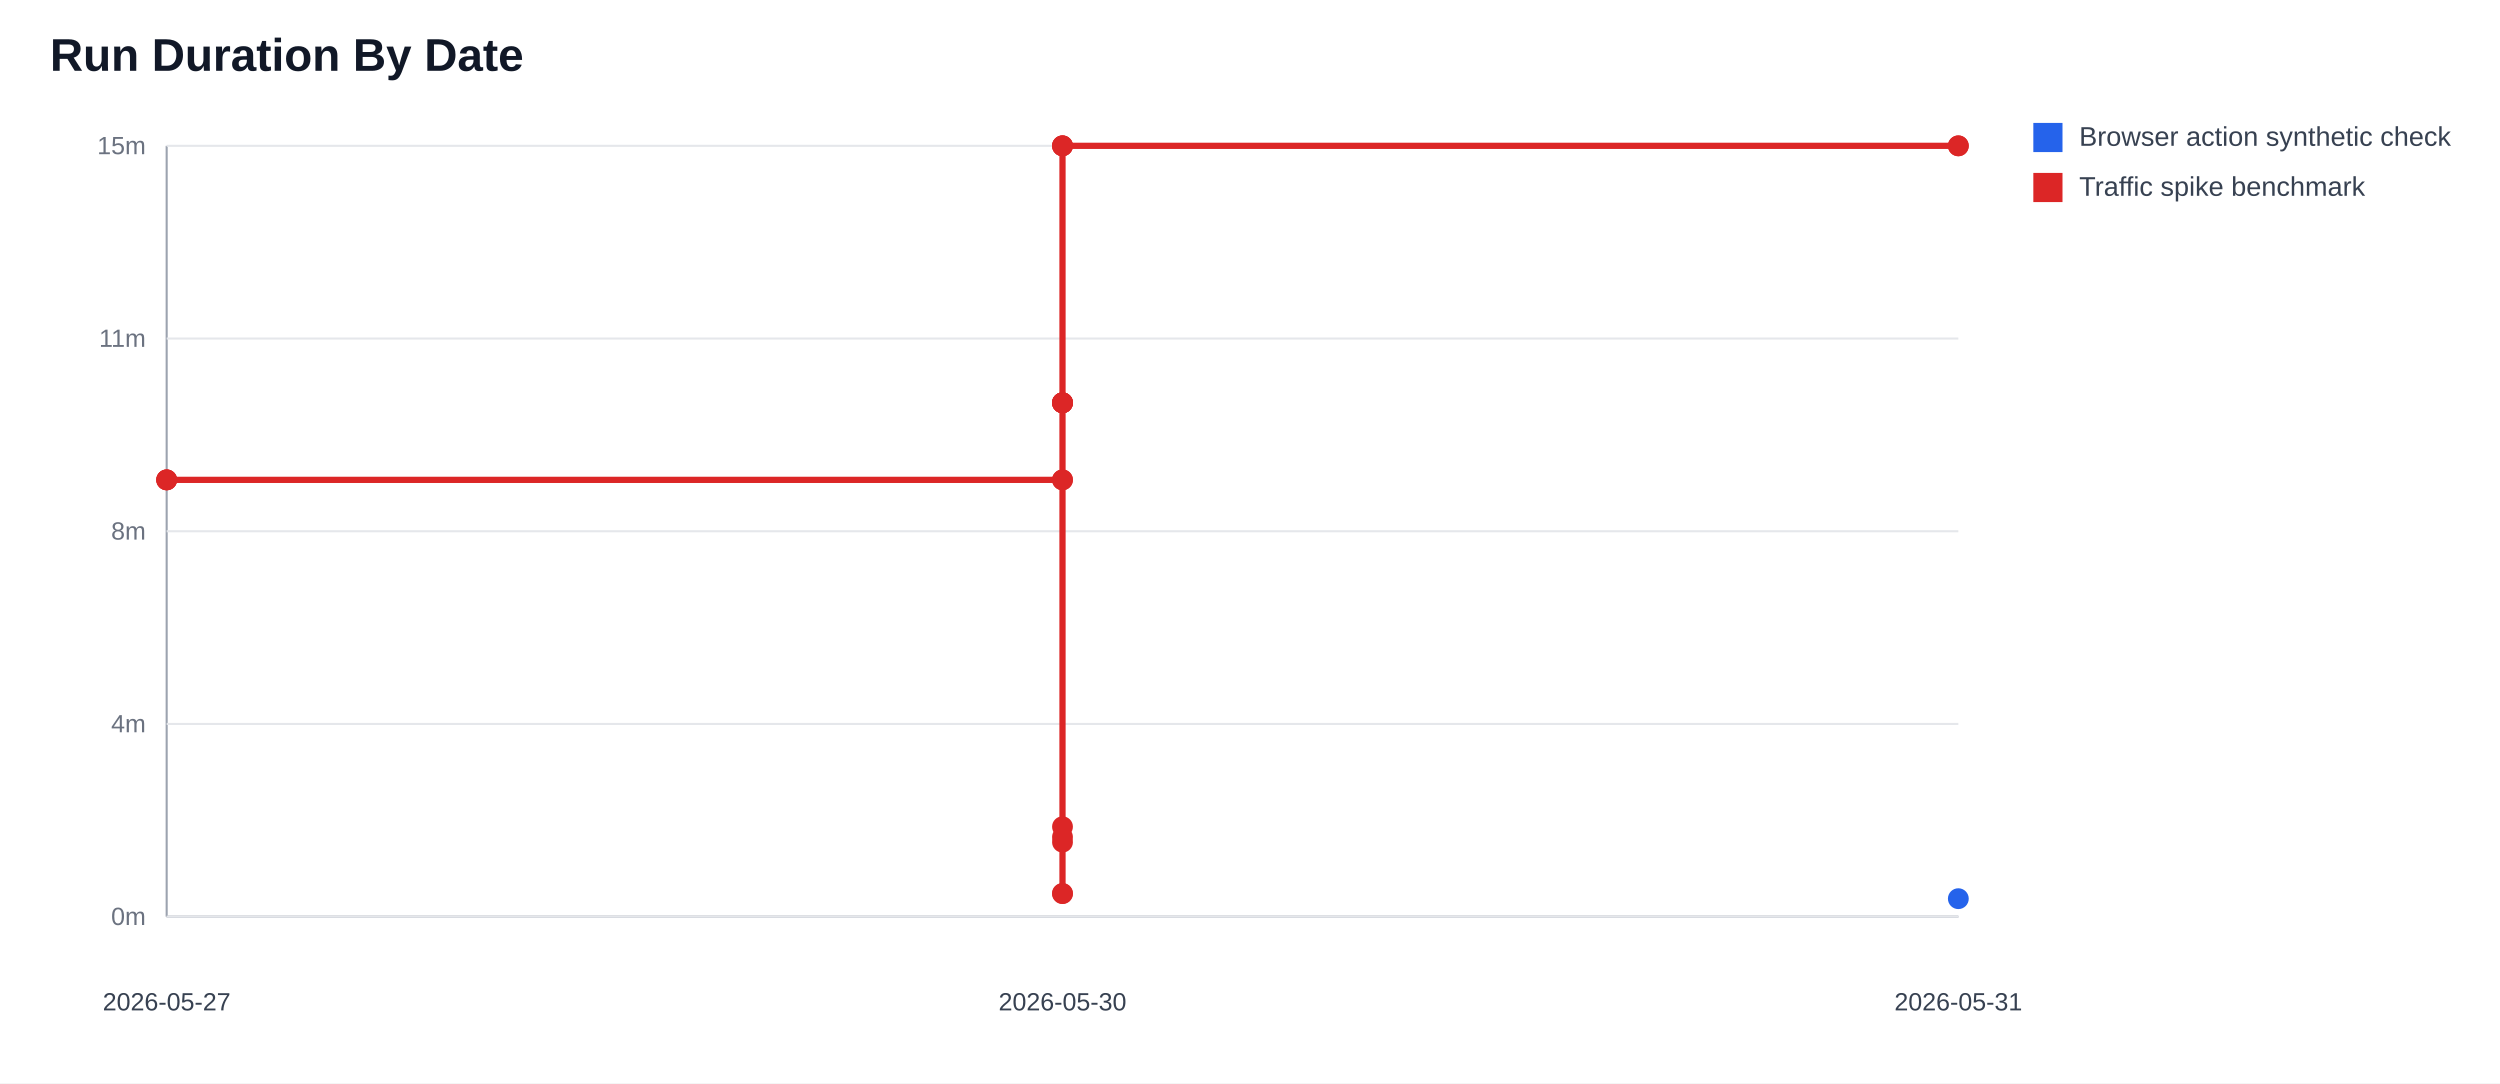
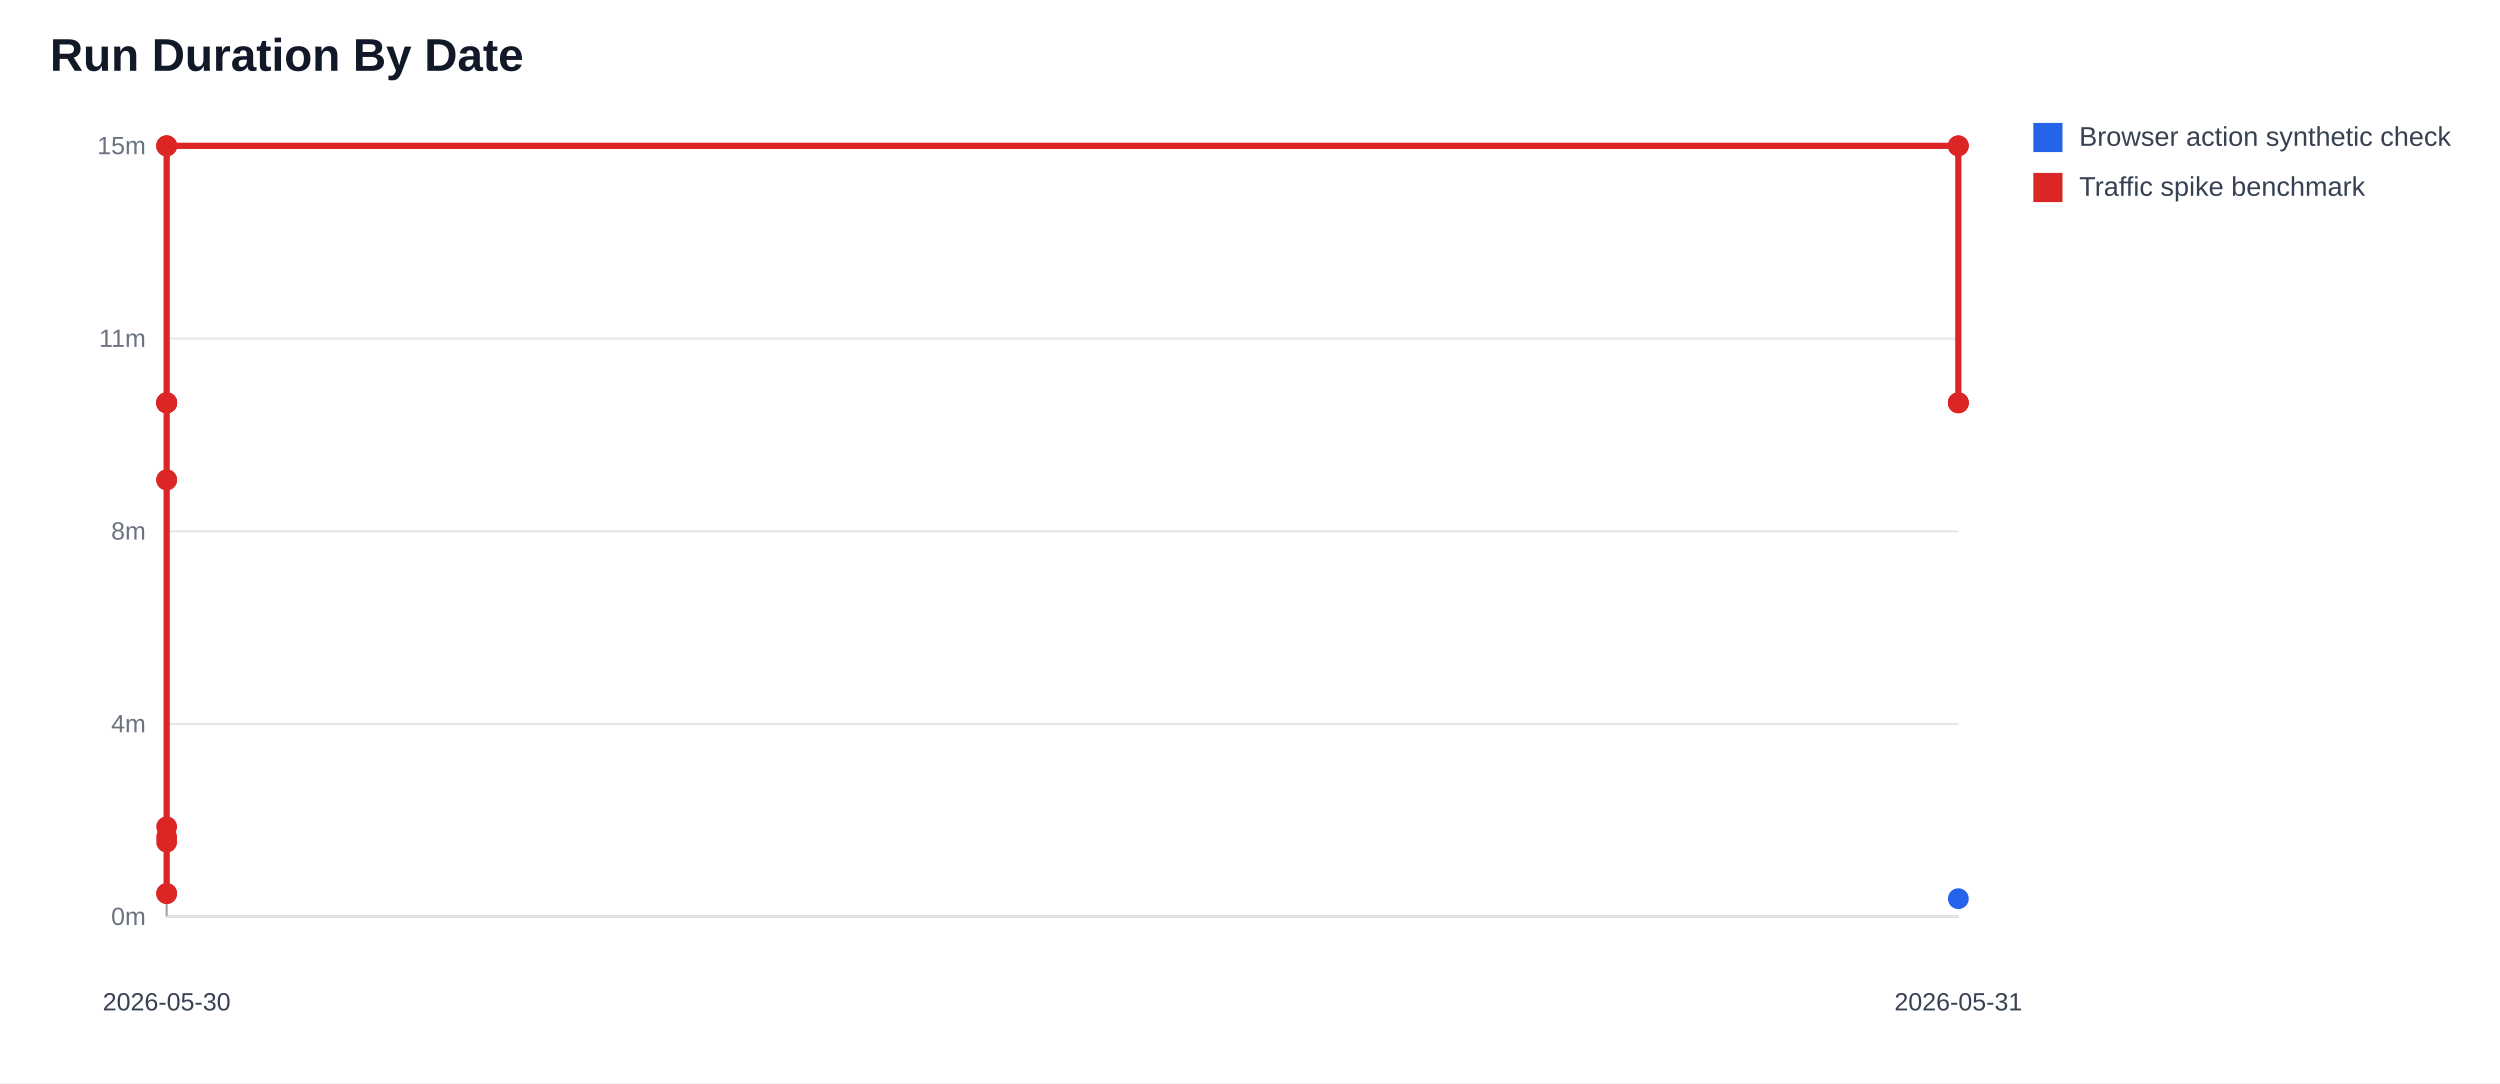
<svg xmlns="http://www.w3.org/2000/svg" width="1200" height="520" viewBox="0 0 1200 520" role="img" aria-label="Run Duration By Date">
  <rect width="100%" height="100%" fill="#ffffff" />
  <text x="24" y="34" font-family="Arial, sans-serif" font-size="22" font-weight="700" fill="#111827">Run Duration By Date</text>
  <line x1="80" y1="440" x2="940" y2="440" stroke="#9ca3af" />
  <line x1="80" y1="70" x2="80" y2="440" stroke="#9ca3af" />
  <line x1="80" y1="440" x2="940" y2="440" stroke="#e5e7eb" />
  <text x="70" y="444" text-anchor="end" font-family="Arial, sans-serif" font-size="12" fill="#6b7280">0m</text>
  <line x1="80" y1="347.5" x2="940" y2="347.5" stroke="#e5e7eb" />
  <text x="70" y="351.5" text-anchor="end" font-family="Arial, sans-serif" font-size="12" fill="#6b7280">4m</text>
  <line x1="80" y1="255" x2="940" y2="255" stroke="#e5e7eb" />
  <text x="70" y="259" text-anchor="end" font-family="Arial, sans-serif" font-size="12" fill="#6b7280">8m</text>
  <line x1="80" y1="162.5" x2="940" y2="162.5" stroke="#e5e7eb" />
  <text x="70" y="166.5" text-anchor="end" font-family="Arial, sans-serif" font-size="12" fill="#6b7280">11m</text>
  <line x1="80" y1="70" x2="940" y2="70" stroke="#e5e7eb" />
  <text x="70" y="74" text-anchor="end" font-family="Arial, sans-serif" font-size="12" fill="#6b7280">15m</text>
-   <text x="80" y="485" text-anchor="middle" font-family="Arial, sans-serif" font-size="12" fill="#374151">2026-05-27</text>
-   <text x="510" y="485" text-anchor="middle" font-family="Arial, sans-serif" font-size="12" fill="#374151">2026-05-30</text>
+   <text x="80" y="485" text-anchor="middle" font-family="Arial, sans-serif" font-size="12" fill="#374151">2026-05-30</text>
  <text x="940" y="485" text-anchor="middle" font-family="Arial, sans-serif" font-size="12" fill="#374151">2026-05-31</text>
  <polyline points="940,431.367" fill="none" stroke="#2563eb" stroke-width="3" />
  <circle cx="940" cy="431.367" r="5" fill="#2563eb" />
  <rect x="976" y="59" width="14" height="14" fill="#2563eb" />
  <text x="998" y="70" font-family="Arial, sans-serif" font-size="13" fill="#374151">Browser action synthetic check</text>
-   <polyline points="80,230.333 80,230.333 80,230.333 510,230.333 510,230.333 510,193.333 510,193.333 510,193.333 510,428.9 510,193.333 510,404.233 510,401.767 510,193.333 510,428.9 510,396.833 510,70 510,70 510,70 940,70 940,70" fill="none" stroke="#dc2626" stroke-width="3" />
+   <polyline points="80,230.333 80,230.333 80,193.333 80,193.333 80,193.333 80,428.9 80,193.333 80,404.233 80,401.767 80,193.333 80,428.9 80,396.833 80,70 80,70 80,70 940,70 940,70 940,193.333 940,193.333 940,193.333" fill="none" stroke="#dc2626" stroke-width="3" />
  <circle cx="80" cy="230.333" r="5" fill="#dc2626" />
  <circle cx="80" cy="230.333" r="5" fill="#dc2626" />
-   <circle cx="80" cy="230.333" r="5" fill="#dc2626" />
-   <circle cx="510" cy="230.333" r="5" fill="#dc2626" />
-   <circle cx="510" cy="230.333" r="5" fill="#dc2626" />
-   <circle cx="510" cy="193.333" r="5" fill="#dc2626" />
-   <circle cx="510" cy="193.333" r="5" fill="#dc2626" />
-   <circle cx="510" cy="193.333" r="5" fill="#dc2626" />
-   <circle cx="510" cy="428.9" r="5" fill="#dc2626" />
-   <circle cx="510" cy="193.333" r="5" fill="#dc2626" />
-   <circle cx="510" cy="404.233" r="5" fill="#dc2626" />
-   <circle cx="510" cy="401.767" r="5" fill="#dc2626" />
-   <circle cx="510" cy="193.333" r="5" fill="#dc2626" />
-   <circle cx="510" cy="428.9" r="5" fill="#dc2626" />
-   <circle cx="510" cy="396.833" r="5" fill="#dc2626" />
-   <circle cx="510" cy="70" r="5" fill="#dc2626" />
-   <circle cx="510" cy="70" r="5" fill="#dc2626" />
-   <circle cx="510" cy="70" r="5" fill="#dc2626" />
+   <circle cx="80" cy="193.333" r="5" fill="#dc2626" />
+   <circle cx="80" cy="193.333" r="5" fill="#dc2626" />
+   <circle cx="80" cy="193.333" r="5" fill="#dc2626" />
+   <circle cx="80" cy="428.9" r="5" fill="#dc2626" />
+   <circle cx="80" cy="193.333" r="5" fill="#dc2626" />
+   <circle cx="80" cy="404.233" r="5" fill="#dc2626" />
+   <circle cx="80" cy="401.767" r="5" fill="#dc2626" />
+   <circle cx="80" cy="193.333" r="5" fill="#dc2626" />
+   <circle cx="80" cy="428.9" r="5" fill="#dc2626" />
+   <circle cx="80" cy="396.833" r="5" fill="#dc2626" />
+   <circle cx="80" cy="70" r="5" fill="#dc2626" />
+   <circle cx="80" cy="70" r="5" fill="#dc2626" />
+   <circle cx="80" cy="70" r="5" fill="#dc2626" />
  <circle cx="940" cy="70" r="5" fill="#dc2626" />
  <circle cx="940" cy="70" r="5" fill="#dc2626" />
+   <circle cx="940" cy="193.333" r="5" fill="#dc2626" />
+   <circle cx="940" cy="193.333" r="5" fill="#dc2626" />
+   <circle cx="940" cy="193.333" r="5" fill="#dc2626" />
  <rect x="976" y="83" width="14" height="14" fill="#dc2626" />
  <text x="998" y="94" font-family="Arial, sans-serif" font-size="13" fill="#374151">Traffic spike benchmark</text>
</svg>
